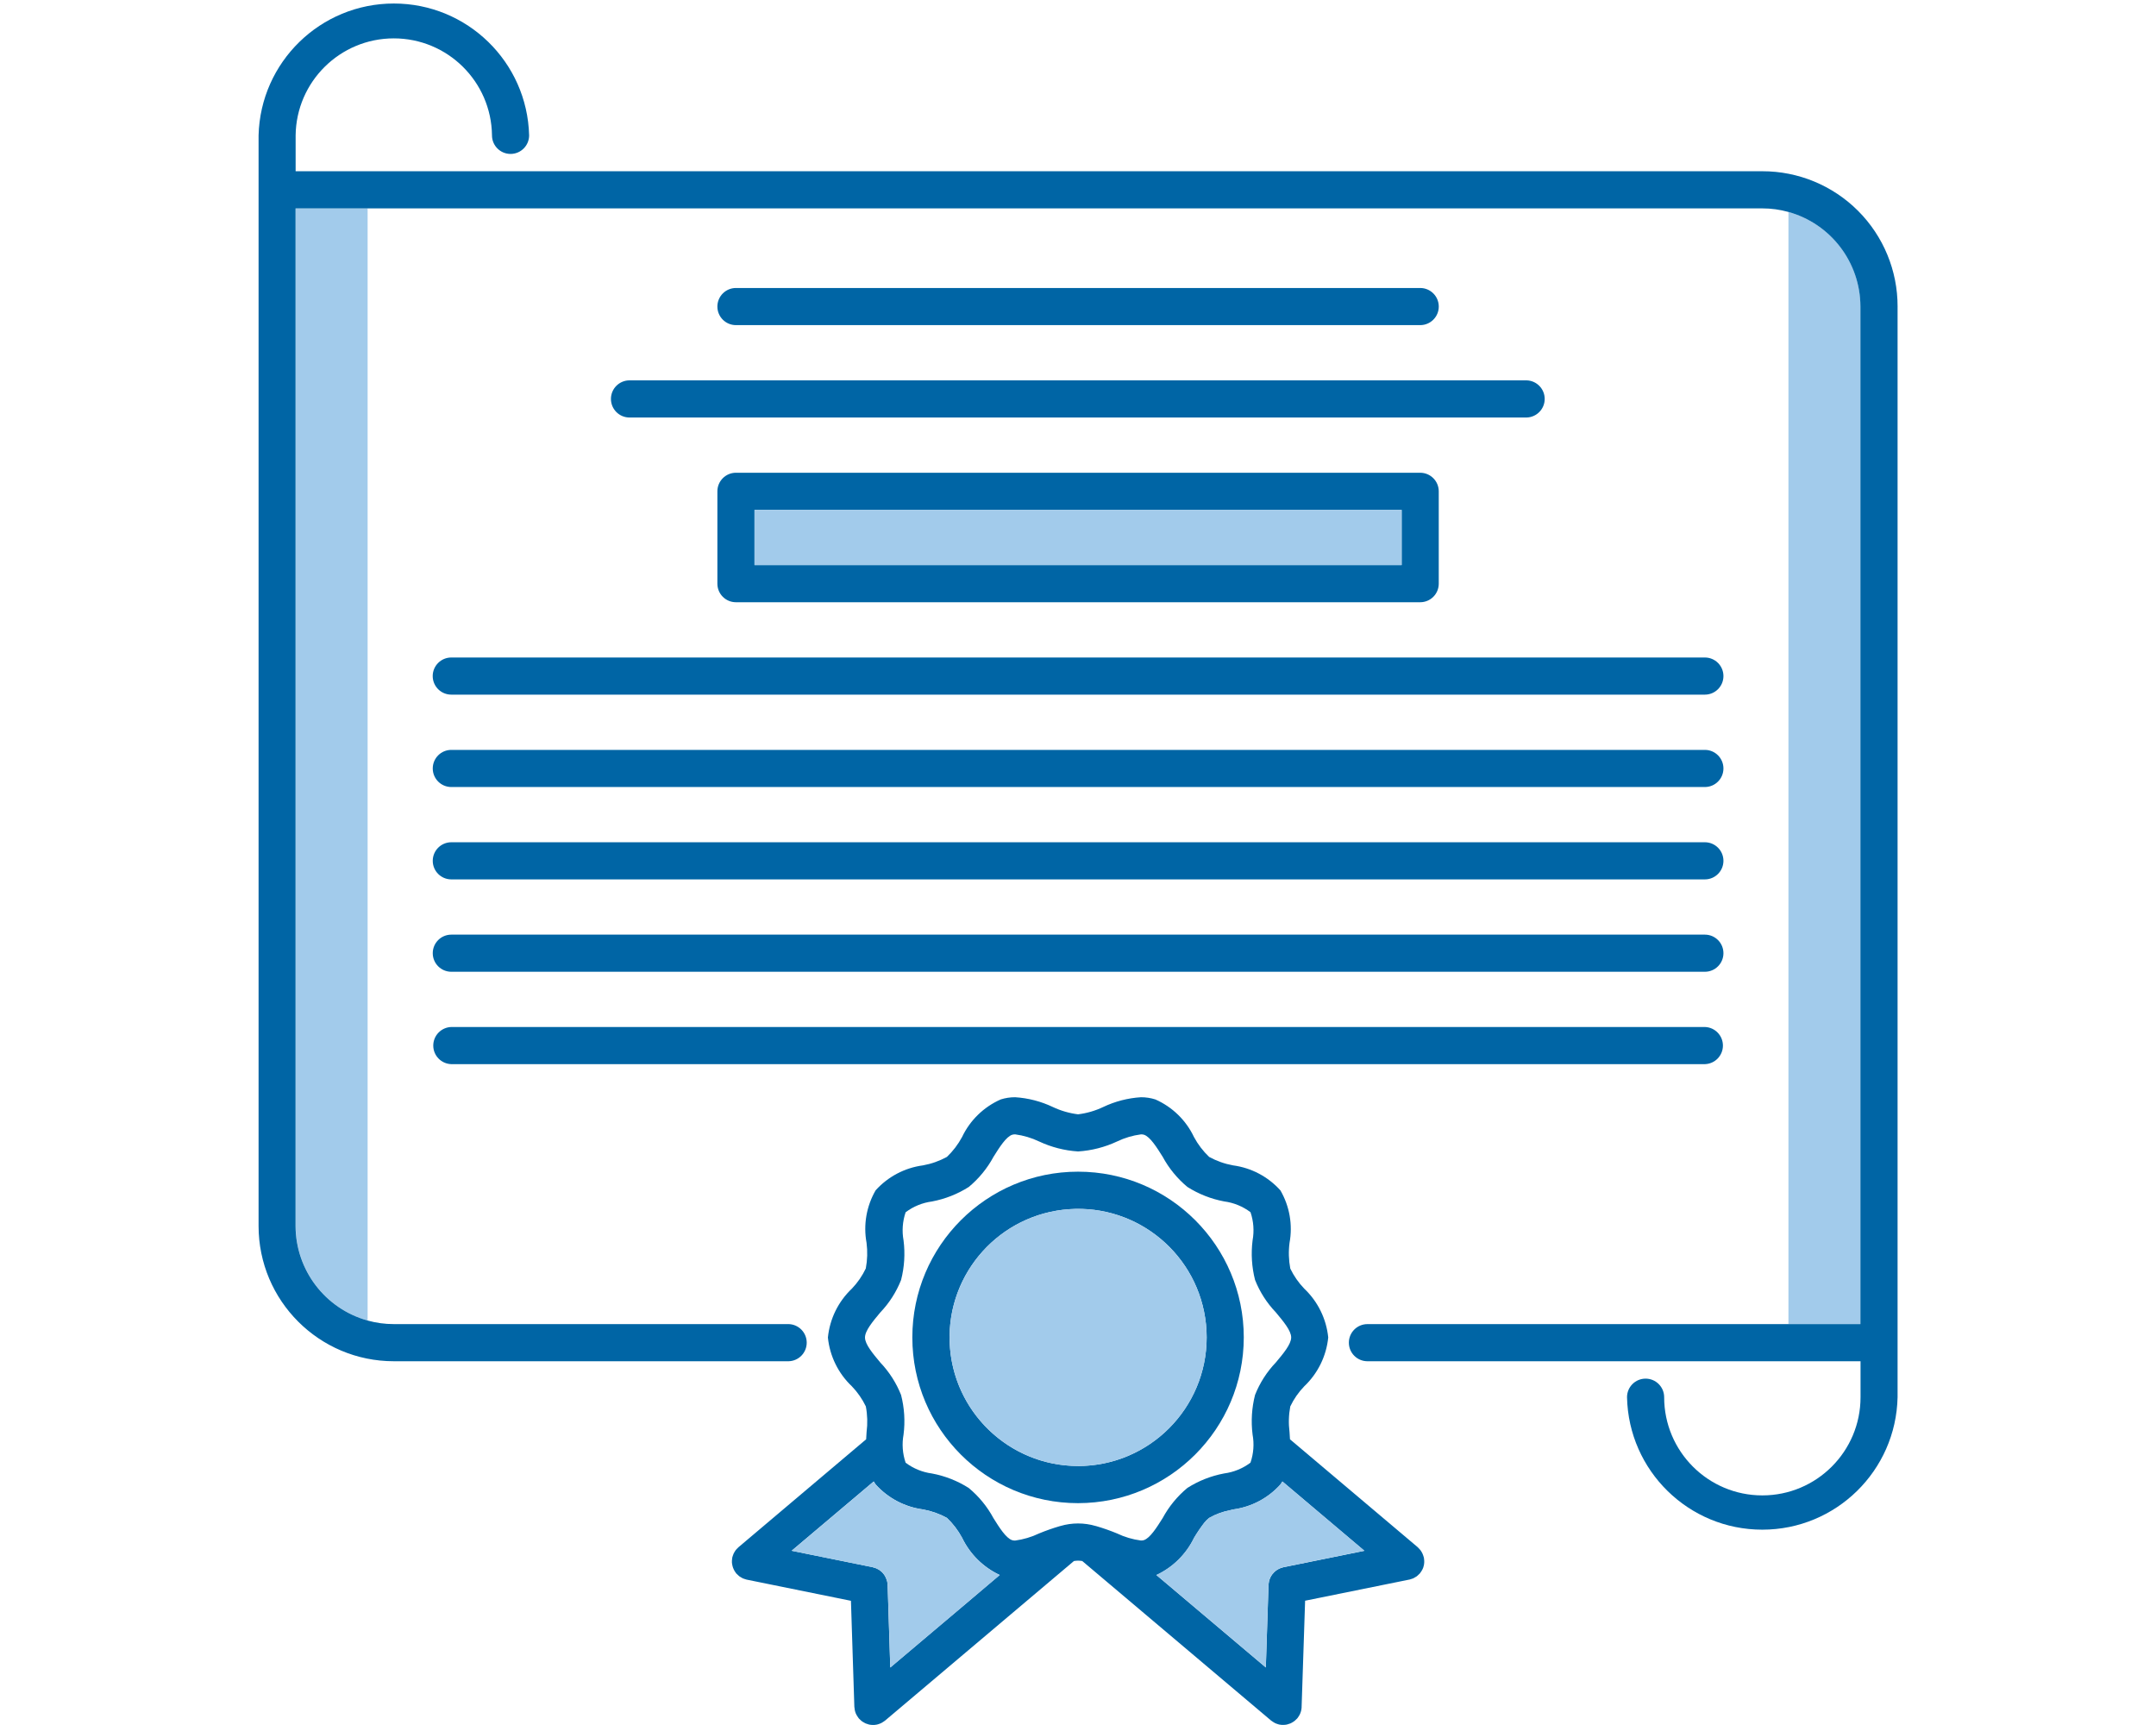
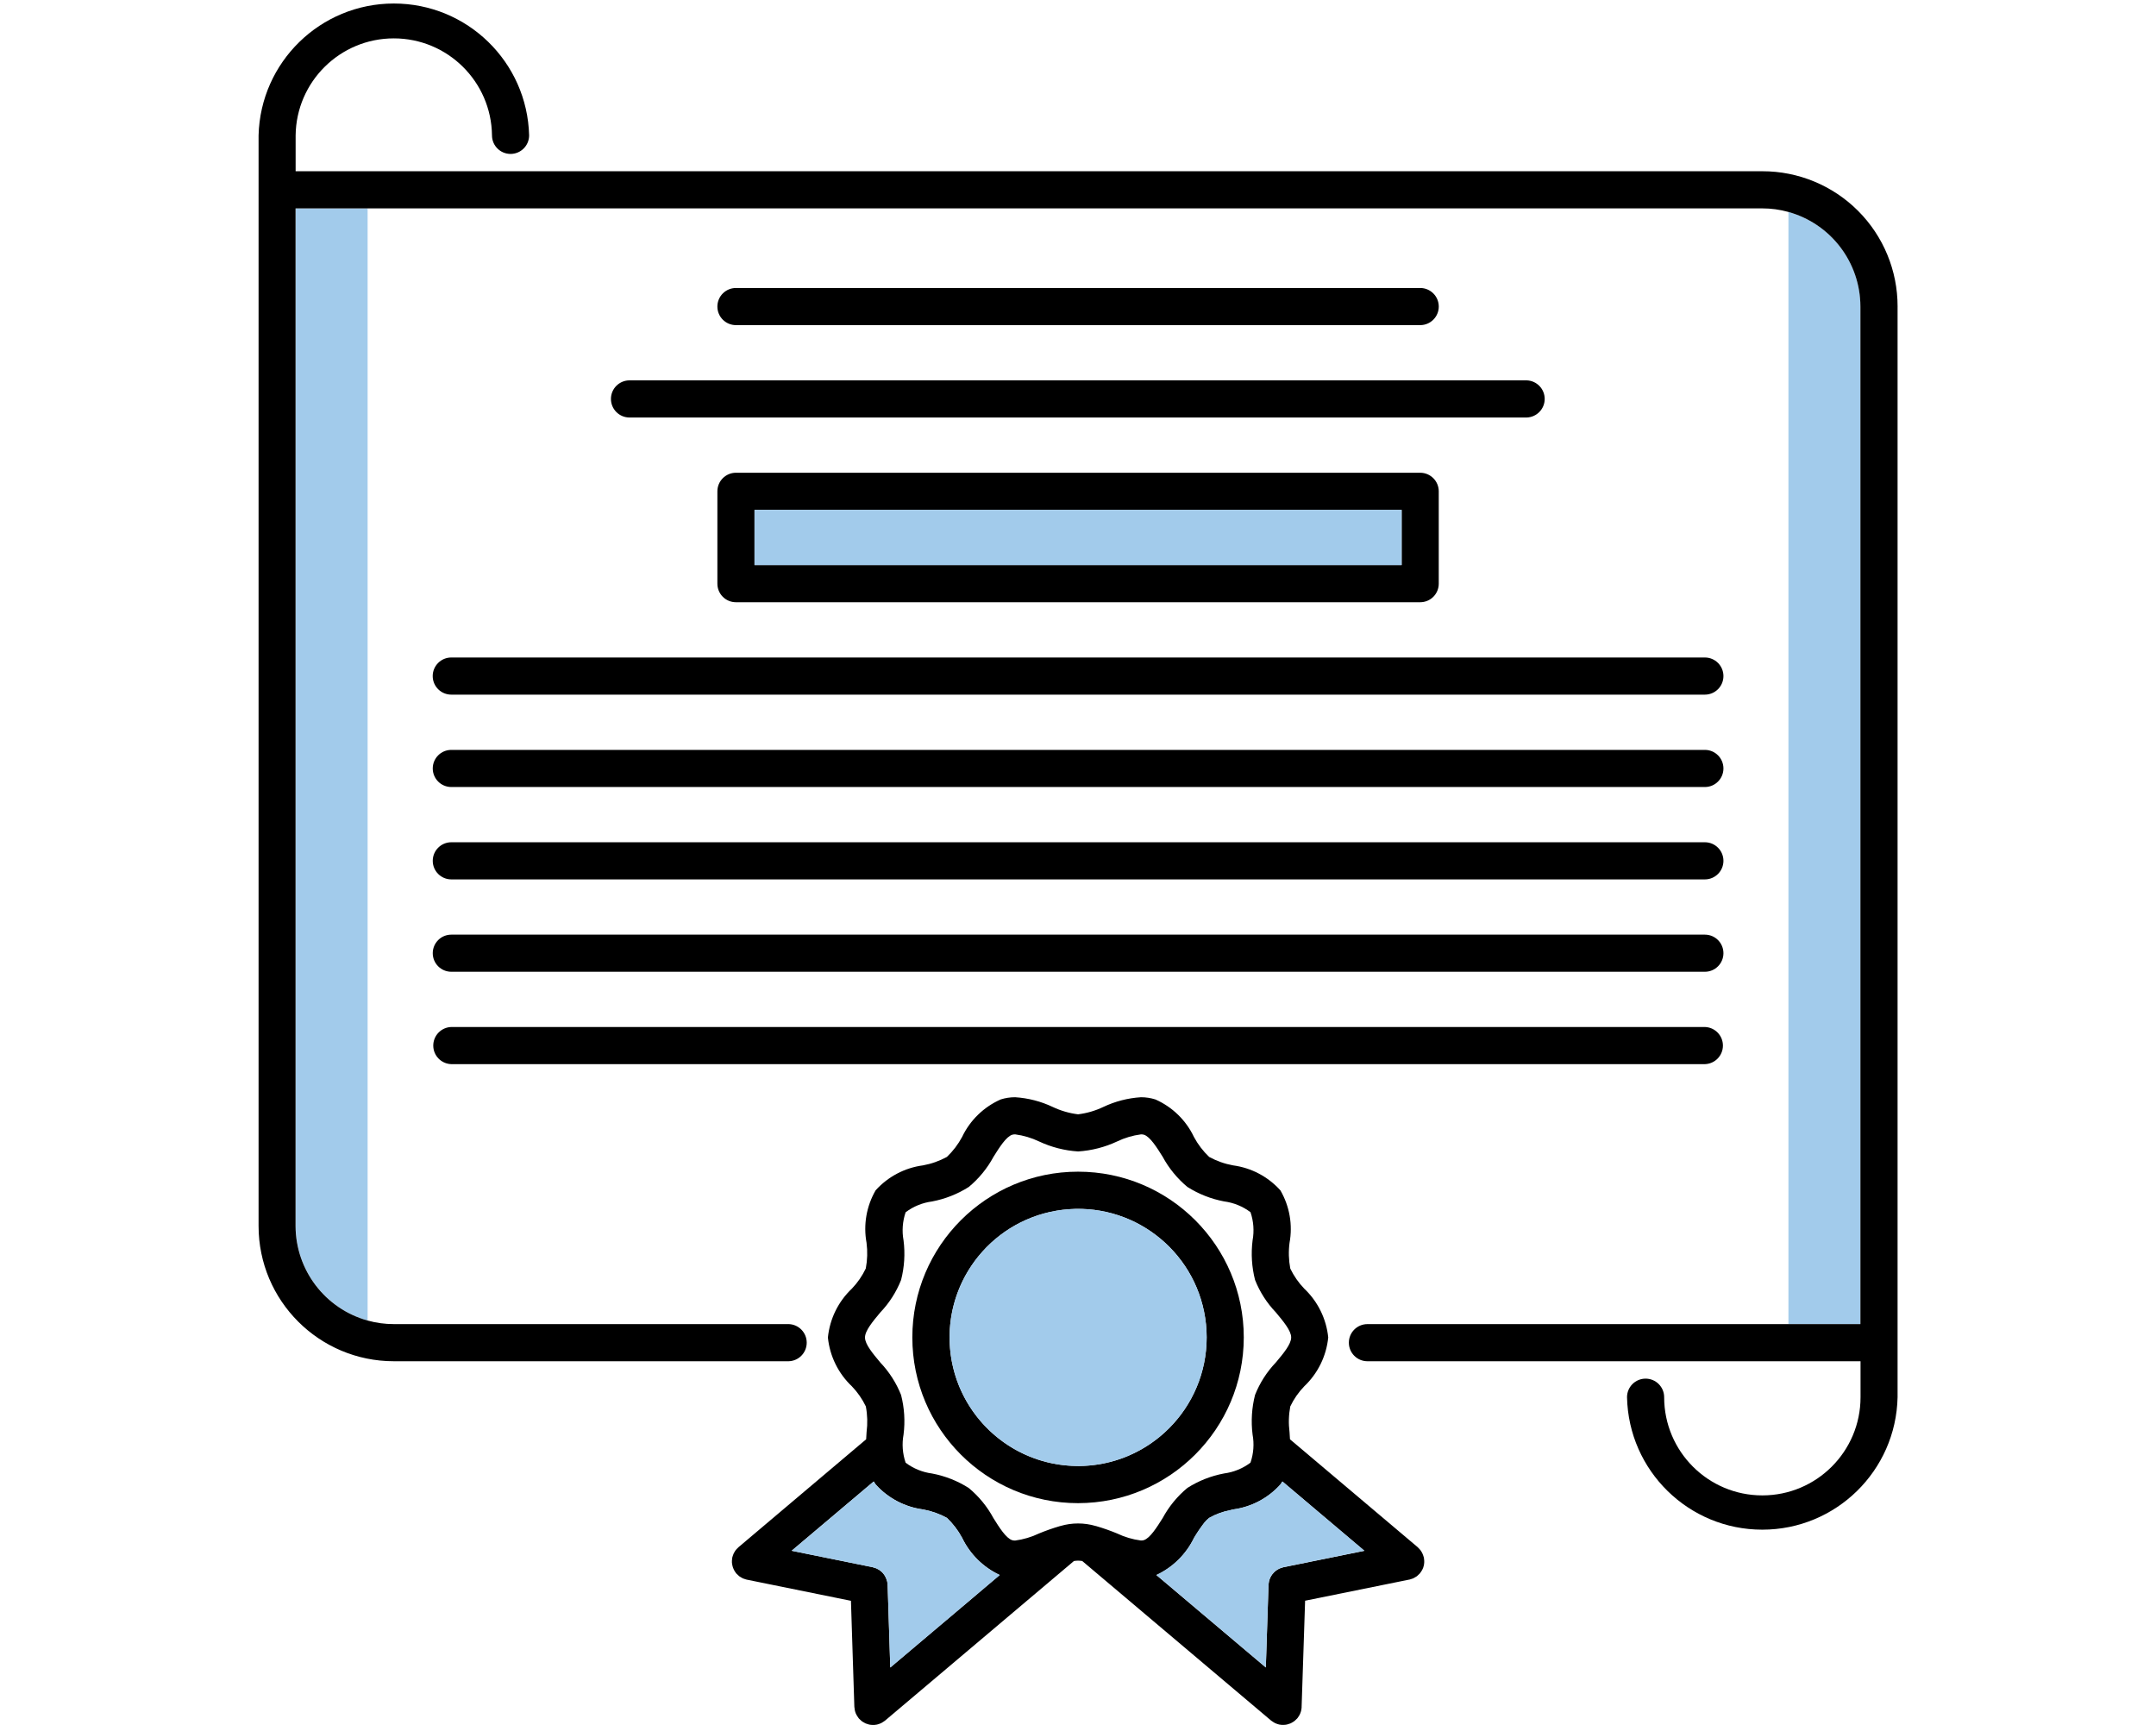
<svg xmlns="http://www.w3.org/2000/svg" width="50" height="40" viewBox="-2.87 0 115.392 115.392" id="education">
  <g>
    <path d="M47.071,102.87a5.329,5.329,0,0,0-1.014-1.329,5.319,5.319,0,0,0-1.6-.566,5.178,5.178,0,0,1-3.168-1.67c-.047-.067-.092-.133-.131-.2.039.068.084.134.131.2a5.178,5.178,0,0,0,3.168,1.67,5.339,5.339,0,0,1,1.6.566,5.348,5.348,0,0,1,1.014,1.329,5.277,5.277,0,0,0,2.516,2.49L47.413,107.2l2.174-1.836A5.277,5.277,0,0,1,47.071,102.87Z" fill="none" />
    <path d="M63.389,88.587a8.625,8.625,0,0,0-5.212-7.047A8.623,8.623,0,0,1,63.389,88.587Z" fill="none" />
    <path d="M62.592,102.87a10.44,10.44,0,0,1,.677-1,10.44,10.44,0,0,0-.677,1,5.294,5.294,0,0,1-2.52,2.49A5.285,5.285,0,0,0,62.592,102.87Z" fill="none" />
    <path d="M62.141,99.532a6.976,6.976,0,0,1,2.453-.967,3.734,3.734,0,0,0,1.766-.722,3.722,3.722,0,0,0,.14-1.884,7.122,7.122,0,0,1,.166-2.648,6.729,6.729,0,0,1,1.391-2.171c.5-.6,1.026-1.221,1.026-1.674s-.522-1.073-1.026-1.677a6.7,6.7,0,0,1-1.391-2.168,7.1,7.1,0,0,1-.165-2.648,3.76,3.76,0,0,0-.139-1.884,3.732,3.732,0,0,0-1.768-.722,7.014,7.014,0,0,1-2.453-.967,6.88,6.88,0,0,1-1.656-2.02c-.393-.628-.84-1.339-1.249-1.473a.7.7,0,0,0-.2-.025,5.271,5.271,0,0,0-1.6.475,7.225,7.225,0,0,1-2.609.668,7.225,7.225,0,0,1-2.608-.668,5.331,5.331,0,0,0-1.6-.475.686.686,0,0,0-.2.025c-.409.134-.855.845-1.249,1.473A6.861,6.861,0,0,1,47.52,79.4a7.009,7.009,0,0,1-2.455.967,3.727,3.727,0,0,0-1.766.722,3.748,3.748,0,0,0-.139,1.884,7.082,7.082,0,0,1-.166,2.648,6.756,6.756,0,0,1-1.389,2.168c-.5.6-1.025,1.225-1.025,1.677s.521,1.073,1.025,1.674a6.791,6.791,0,0,1,1.389,2.171,7.081,7.081,0,0,1,.166,2.648,3.747,3.747,0,0,0,.139,1.884,3.747,3.747,0,0,0,1.77.722,6.962,6.962,0,0,1,2.451.967,6.819,6.819,0,0,1,1.655,2.019c.394.63.84,1.339,1.249,1.473a.642.642,0,0,0,.2.026,5.318,5.318,0,0,0,1.6-.475,13.5,13.5,0,0,1,1.383-.487c.016,0,.033-.007.048-.012a4.18,4.18,0,0,1,2.36,0l.039.009a13.421,13.421,0,0,1,1.387.488,5.265,5.265,0,0,0,1.6.474.631.631,0,0,0,.2-.025c.409-.134.856-.843,1.249-1.473A6.838,6.838,0,0,1,62.141,99.532Zm-7.31,1.02A11.087,11.087,0,1,1,65.917,89.466,11.1,11.1,0,0,1,54.831,100.552Z" fill="none" />
    <polygon points="69.24 99.726 73.987 103.738 73.987 103.738 69.24 99.726" fill="none" />
    <path d="M2.487,82.006l0,.012A6.581,6.581,0,0,0,7.3,88.335v-74.4H2.487Z" fill="#a2cbeb" />
    <path d="M107.175,20.507c0-.005,0-.007,0-.01a6.58,6.58,0,0,0-4.82-6.319v74.4h4.816V20.507Z" fill="#a2cbeb" />
-     <path d="M109.658,20.52l0-.013a9.036,9.036,0,0,0-9.048-9.052H2.484v-2.4a6.569,6.569,0,0,1,13.137,0,1.242,1.242,0,0,0,2.484,0,9.053,9.053,0,0,0-18.1,0V12.7l0,.014V81.992l0,.014a9.05,9.05,0,0,0,9.052,9.053H35.469a1.243,1.243,0,0,0,0-2.485H9.052A6.46,6.46,0,0,1,7.3,88.336a6.581,6.581,0,0,1-4.82-6.318l0-.012V13.94h98.122a6.446,6.446,0,0,1,1.75.238,6.58,6.58,0,0,1,4.819,6.32s0,0,0,.011V88.575H74.189a1.242,1.242,0,0,0,0,2.484h32.99v2.405a6.569,6.569,0,0,1-13.138,0,1.242,1.242,0,1,0-2.484,0,9.052,9.052,0,0,0,18.1,0V89.816l0-.015V20.52Z" fill="#0065a5" />
-     <path d="M77.72,21.749a1.242,1.242,0,0,0,0-2.484H31.942a1.242,1.242,0,0,0,0,2.484Z" fill="#0065a5" />
-     <path d="M23.579,26.687a1.242,1.242,0,0,0,1.241,1.242H84.841a1.243,1.243,0,0,0,0-2.485H24.82A1.242,1.242,0,0,0,23.579,26.687Z" fill="#0065a5" />
-     <path d="M31.942,31.624A1.243,1.243,0,0,0,30.7,32.867v6.177a1.24,1.24,0,0,0,1.242,1.242H77.72a1.24,1.24,0,0,0,1.241-1.242V32.867a1.243,1.243,0,0,0-1.241-1.243ZM76.478,37.8H33.184V34.108H76.478Z" fill="#0065a5" />
+     <path d="M109.658,20.52l0-.013a9.036,9.036,0,0,0-9.048-9.052H2.484v-2.4a6.569,6.569,0,0,1,13.137,0,1.242,1.242,0,0,0,2.484,0,9.053,9.053,0,0,0-18.1,0V12.7l0,.014V81.992l0,.014a9.05,9.05,0,0,0,9.052,9.053H35.469a1.243,1.243,0,0,0,0-2.485H9.052A6.46,6.46,0,0,1,7.3,88.336a6.581,6.581,0,0,1-4.82-6.318l0-.012V13.94h98.122a6.446,6.446,0,0,1,1.75.238,6.58,6.58,0,0,1,4.819,6.32s0,0,0,.011V88.575H74.189a1.242,1.242,0,0,0,0,2.484h32.99v2.405a6.569,6.569,0,0,1-13.138,0,1.242,1.242,0,1,0-2.484,0,9.052,9.052,0,0,0,18.1,0V89.816l0-.015V20.52Z" />
+     <path d="M77.72,21.749a1.242,1.242,0,0,0,0-2.484H31.942a1.242,1.242,0,0,0,0,2.484Z" />
+     <path d="M23.579,26.687a1.242,1.242,0,0,0,1.241,1.242H84.841a1.243,1.243,0,0,0,0-2.485H24.82A1.242,1.242,0,0,0,23.579,26.687Z" />
+     <path d="M31.942,31.624A1.243,1.243,0,0,0,30.7,32.867v6.177a1.24,1.24,0,0,0,1.242,1.242H77.72a1.24,1.24,0,0,0,1.241-1.242V32.867a1.243,1.243,0,0,0-1.241-1.243ZM76.478,37.8H33.184V34.108H76.478Z" />
    <polygon points="33.184 34.108 33.184 37.802 33.184 37.802 76.478 37.802 76.478 34.108 33.184 34.108" fill="#a2cbeb" />
-     <path d="M11.655,45.225A1.242,1.242,0,0,0,12.9,46.467H96.765a1.242,1.242,0,0,0,0-2.484H12.9A1.241,1.241,0,0,0,11.655,45.225Z" fill="#0065a5" />
-     <path d="M12.9,52.647H96.765a1.242,1.242,0,0,0,0-2.484H12.9a1.242,1.242,0,1,0,0,2.484Z" fill="#0065a5" />
-     <path d="M12.9,58.826H96.765a1.242,1.242,0,0,0,0-2.484H12.9a1.242,1.242,0,1,0,0,2.484Z" fill="#0065a5" />
-     <path d="M12.9,65.005H96.765a1.242,1.242,0,0,0,0-2.484H12.9a1.242,1.242,0,0,0,0,2.484Z" fill="#0065a5" />
-     <path d="M12.9,71.185H96.765a1.243,1.243,0,0,0,0-2.485H12.9a1.243,1.243,0,0,0,0,2.485Z" fill="#0065a5" />
-     <path d="M65.917,89.466a11.087,11.087,0,1,0-11.086,11.086A11.1,11.1,0,0,0,65.917,89.466Zm-11.086,8.6a8.6,8.6,0,1,1,8.558-9.482c.029.289.045.583.045.879A8.612,8.612,0,0,1,54.831,98.069Z" fill="#0065a5" />
-     <path d="M77.966,104.2c0-.013-.009-.026-.011-.04-.012-.045-.027-.09-.043-.135s-.026-.068-.04-.1-.039-.075-.059-.112-.041-.066-.064-.1a.918.918,0,0,0-.077-.09c-.029-.032-.058-.064-.09-.094-.011-.01-.021-.022-.03-.032L69.008,96.28c-.008-.164-.02-.323-.03-.482a5.465,5.465,0,0,1,.05-1.718,5.107,5.107,0,0,1,.932-1.342,5.227,5.227,0,0,0,1.607-3.272A5.224,5.224,0,0,0,69.96,86.2a5.156,5.156,0,0,1-.932-1.342,5.47,5.47,0,0,1-.05-1.719,5.141,5.141,0,0,0-.609-3.507A5.174,5.174,0,0,0,65.2,77.956a5.306,5.306,0,0,1-1.6-.565,5.324,5.324,0,0,1-1.015-1.33A5.156,5.156,0,0,0,60,73.545a3.153,3.153,0,0,0-.962-.147,6.889,6.889,0,0,0-2.522.652,5.445,5.445,0,0,1-1.687.491,5.539,5.539,0,0,1-1.69-.491,6.874,6.874,0,0,0-2.517-.652,3.139,3.139,0,0,0-.965.147,5.18,5.18,0,0,0-2.588,2.516,5.3,5.3,0,0,1-1.014,1.33,5.3,5.3,0,0,1-1.6.565,5.184,5.184,0,0,0-3.169,1.671,5.145,5.145,0,0,0-.607,3.507,5.44,5.44,0,0,1-.05,1.719A5.164,5.164,0,0,1,39.7,86.2a5.213,5.213,0,0,0-1.606,3.271A5.216,5.216,0,0,0,39.7,92.738a5.206,5.206,0,0,1,.932,1.342,5.435,5.435,0,0,1,.05,1.718c-.012.159-.021.321-.029.482L32.111,103.5l-.029.03c-.036.032-.066.064-.1.1l-.069.082c-.026.039-.048.076-.07.112s-.037.065-.055.1a1.175,1.175,0,0,0-.044.114c-.013.04-.028.077-.038.117,0,.017-.01.033-.012.048a.361.361,0,0,0-.007.073c-.007.04-.011.08-.014.12s0,.085,0,.129.008.072.014.109a1.15,1.15,0,0,0,.027.127.659.659,0,0,0,.032.107,1.19,1.19,0,0,0,.05.118.712.712,0,0,0,.052.1,1,1,0,0,0,.079.117c.013.014.02.035.035.05a.238.238,0,0,0,.028.026,1.06,1.06,0,0,0,.129.122.824.824,0,0,0,.065.055,1.1,1.1,0,0,0,.156.092.762.762,0,0,0,.069.038,1.616,1.616,0,0,0,.174.059c.025,0,.048.017.072.023l.008,0,6.973,1.416.228,7.109c0,.015.005.028.009.042a.873.873,0,0,0,.016.135.854.854,0,0,0,.023.107,1.03,1.03,0,0,0,.039.119A.821.821,0,0,0,40,114.7a.869.869,0,0,0,.059.1,1.042,1.042,0,0,0,.072.106.373.373,0,0,0,.03.043c.011.015.027.024.039.039.037.037.075.075.113.107s.056.047.083.067a1.351,1.351,0,0,0,.133.077.542.542,0,0,0,.089.048,1.367,1.367,0,0,0,.164.054c.024.008.049.017.074.023a1.233,1.233,0,0,0,.235.025l.018,0h.005a.134.134,0,0,0,.035,0c.018,0,.034,0,.052,0a1.471,1.471,0,0,0,.164-.023c.03-.007.058-.015.085-.023a1.111,1.111,0,0,0,.134-.046c.029-.013.059-.024.089-.04a1.116,1.116,0,0,0,.112-.068.891.891,0,0,0,.087-.059c.012-.01.028-.017.04-.027l12.642-10.68a2.012,2.012,0,0,1,.278-.026,2.084,2.084,0,0,1,.279.026L67.75,115.1c.014.01.028.017.041.027a.691.691,0,0,0,.086.059,1.116,1.116,0,0,0,.112.068c.028.016.059.027.088.04a.787.787,0,0,0,.134.046c.028.008.054.016.083.023a1.577,1.577,0,0,0,.168.023c.018,0,.032,0,.049,0a.158.158,0,0,0,.037,0h0l.017,0a1.22,1.22,0,0,0,.237-.025c.028-.006.048-.015.075-.023a1.274,1.274,0,0,0,.165-.054c.031-.013.06-.033.091-.048a1.4,1.4,0,0,0,.128-.077c.03-.019.057-.045.085-.067a1.4,1.4,0,0,0,.111-.107c.012-.015.03-.024.041-.039s.018-.03.032-.043a1.088,1.088,0,0,0,.071-.106c.02-.032.041-.068.058-.1s.032-.072.047-.107.027-.08.039-.119.015-.073.024-.107.015-.089.017-.135c0-.014,0-.027,0-.042l.234-7.109L77,105.663l.007,0c.032-.008.058-.021.089-.028a1.444,1.444,0,0,0,.157-.052c.029-.013.056-.033.084-.048a1.165,1.165,0,0,0,.139-.081.707.707,0,0,0,.077-.064.963.963,0,0,0,.117-.113.17.17,0,0,0,.031-.029.579.579,0,0,0,.041-.06.729.729,0,0,0,.069-.1,1.165,1.165,0,0,0,.061-.109c.017-.035.032-.07.045-.1a1.1,1.1,0,0,0,.036-.124c.009-.036.017-.072.023-.108a.831.831,0,0,0,.013-.131,1.009,1.009,0,0,0,0-.11.881.881,0,0,0-.013-.135C77.968,104.24,77.972,104.219,77.966,104.2Zm-35.7,7.345-.177-5.527c0-.03-.009-.058-.012-.088,0-.047-.01-.094-.019-.141a6.492,6.492,0,0,0-.076-.227.956.956,0,0,0-.057-.11c-.019-.034-.037-.068-.057-.1s-.052-.065-.079-.1-.048-.059-.075-.087-.065-.052-.1-.08-.057-.049-.089-.069a1.219,1.219,0,0,0-.117-.064.834.834,0,0,0-.095-.047,1.042,1.042,0,0,0-.147-.045.483.483,0,0,0-.076-.025l-5.422-1.1L41.158,99.1c.039.068.084.134.131.2a5.178,5.178,0,0,0,3.168,1.67,5.319,5.319,0,0,1,1.6.566,5.329,5.329,0,0,1,1.014,1.329,5.277,5.277,0,0,0,2.516,2.49L47.413,107.2Zm16.97-8.519a.662.662,0,0,1-.2.025,5.265,5.265,0,0,1-1.6-.474,13.421,13.421,0,0,0-1.387-.488l-.039-.009a4.18,4.18,0,0,0-2.36,0c-.015.005-.032.007-.048.012a13.5,13.5,0,0,0-1.383.487,5.318,5.318,0,0,1-1.6.475.642.642,0,0,1-.2-.026c-.409-.134-.855-.843-1.249-1.473a6.819,6.819,0,0,0-1.655-2.019,6.981,6.981,0,0,0-2.451-.967,3.747,3.747,0,0,1-1.77-.722,3.747,3.747,0,0,1-.139-1.884,7.039,7.039,0,0,0-.166-2.648,6.791,6.791,0,0,0-1.389-2.171c-.5-.6-1.025-1.221-1.025-1.674s.521-1.073,1.025-1.677a6.756,6.756,0,0,0,1.389-2.168,7.041,7.041,0,0,0,.166-2.648,3.748,3.748,0,0,1,.139-1.884,3.727,3.727,0,0,1,1.766-.722A7.009,7.009,0,0,0,47.52,79.4a6.861,6.861,0,0,0,1.655-2.02c.394-.628.84-1.339,1.249-1.473a.727.727,0,0,1,.2-.025,5.331,5.331,0,0,1,1.6.475,7.225,7.225,0,0,0,2.608.668,7.225,7.225,0,0,0,2.609-.668,5.271,5.271,0,0,1,1.6-.475.662.662,0,0,1,.2.025c.409.134.856.845,1.249,1.473a6.88,6.88,0,0,0,1.656,2.02,7.014,7.014,0,0,0,2.453.967,3.732,3.732,0,0,1,1.768.722,3.76,3.76,0,0,1,.139,1.884,7.1,7.1,0,0,0,.165,2.648,6.7,6.7,0,0,0,1.391,2.168c.5.6,1.026,1.225,1.026,1.677s-.522,1.073-1.026,1.674a6.729,6.729,0,0,0-1.391,2.171,7.122,7.122,0,0,0-.166,2.648,3.722,3.722,0,0,1-.14,1.884,3.734,3.734,0,0,1-1.766.722,6.957,6.957,0,0,0-2.453.967,6.838,6.838,0,0,0-1.656,2.019C60.092,102.181,59.645,102.89,59.236,103.024Zm14.751.714-5.422,1.1c-.052.013-.1.031-.15.048-.017.007-.035.009-.052.016a1.044,1.044,0,0,0-.189.095c-.008.006-.015.007-.023.013a1.044,1.044,0,0,0-.165.129.1.1,0,0,0-.024.017,1.188,1.188,0,0,0-.127.145c-.009.012-.022.025-.034.038-.029.045-.056.095-.083.142-.011.026-.027.047-.039.073a1.41,1.41,0,0,0-.048.138c-.009.033-.02.063-.026.092a.961.961,0,0,0-.023.152c0,.028-.009.052-.009.08l-.18,5.527-7.321-6.183a5.285,5.285,0,0,0,2.52-2.49,10.257,10.257,0,0,1,.678-1,1.891,1.891,0,0,1,.333-.332,4.5,4.5,0,0,1,1.366-.507l.234-.059a5.168,5.168,0,0,0,3.167-1.67c.046-.067.091-.135.133-.2l.737.622,4.747,4.012Z" fill="#0065a5" />
+     <path d="M11.655,45.225A1.242,1.242,0,0,0,12.9,46.467H96.765a1.242,1.242,0,0,0,0-2.484H12.9A1.241,1.241,0,0,0,11.655,45.225Z" />
+     <path d="M12.9,52.647H96.765a1.242,1.242,0,0,0,0-2.484H12.9a1.242,1.242,0,1,0,0,2.484Z" />
+     <path d="M12.9,58.826H96.765a1.242,1.242,0,0,0,0-2.484H12.9a1.242,1.242,0,1,0,0,2.484Z" />
+     <path d="M12.9,65.005H96.765a1.242,1.242,0,0,0,0-2.484H12.9a1.242,1.242,0,0,0,0,2.484Z" />
+     <path d="M12.9,71.185H96.765a1.243,1.243,0,0,0,0-2.485H12.9a1.243,1.243,0,0,0,0,2.485Z" />
+     <path d="M65.917,89.466a11.087,11.087,0,1,0-11.086,11.086A11.1,11.1,0,0,0,65.917,89.466Zm-11.086,8.6a8.6,8.6,0,1,1,8.558-9.482c.029.289.045.583.045.879A8.612,8.612,0,0,1,54.831,98.069Z" />
+     <path d="M77.966,104.2c0-.013-.009-.026-.011-.04-.012-.045-.027-.09-.043-.135s-.026-.068-.04-.1-.039-.075-.059-.112-.041-.066-.064-.1a.918.918,0,0,0-.077-.09c-.029-.032-.058-.064-.09-.094-.011-.01-.021-.022-.03-.032L69.008,96.28c-.008-.164-.02-.323-.03-.482a5.465,5.465,0,0,1,.05-1.718,5.107,5.107,0,0,1,.932-1.342,5.227,5.227,0,0,0,1.607-3.272A5.224,5.224,0,0,0,69.96,86.2a5.156,5.156,0,0,1-.932-1.342,5.47,5.47,0,0,1-.05-1.719,5.141,5.141,0,0,0-.609-3.507A5.174,5.174,0,0,0,65.2,77.956a5.306,5.306,0,0,1-1.6-.565,5.324,5.324,0,0,1-1.015-1.33A5.156,5.156,0,0,0,60,73.545a3.153,3.153,0,0,0-.962-.147,6.889,6.889,0,0,0-2.522.652,5.445,5.445,0,0,1-1.687.491,5.539,5.539,0,0,1-1.69-.491,6.874,6.874,0,0,0-2.517-.652,3.139,3.139,0,0,0-.965.147,5.18,5.18,0,0,0-2.588,2.516,5.3,5.3,0,0,1-1.014,1.33,5.3,5.3,0,0,1-1.6.565,5.184,5.184,0,0,0-3.169,1.671,5.145,5.145,0,0,0-.607,3.507,5.44,5.44,0,0,1-.05,1.719A5.164,5.164,0,0,1,39.7,86.2a5.213,5.213,0,0,0-1.606,3.271A5.216,5.216,0,0,0,39.7,92.738a5.206,5.206,0,0,1,.932,1.342,5.435,5.435,0,0,1,.05,1.718c-.012.159-.021.321-.029.482L32.111,103.5l-.029.03c-.036.032-.066.064-.1.1l-.069.082c-.026.039-.048.076-.07.112s-.037.065-.055.1a1.175,1.175,0,0,0-.044.114c-.013.04-.028.077-.038.117,0,.017-.01.033-.012.048a.361.361,0,0,0-.007.073c-.007.04-.011.08-.014.12s0,.085,0,.129.008.072.014.109a1.15,1.15,0,0,0,.027.127.659.659,0,0,0,.032.107,1.19,1.19,0,0,0,.05.118.712.712,0,0,0,.052.1,1,1,0,0,0,.079.117c.013.014.02.035.035.05a.238.238,0,0,0,.028.026,1.06,1.06,0,0,0,.129.122.824.824,0,0,0,.065.055,1.1,1.1,0,0,0,.156.092.762.762,0,0,0,.069.038,1.616,1.616,0,0,0,.174.059c.025,0,.048.017.072.023l.008,0,6.973,1.416.228,7.109c0,.015.005.028.009.042a.873.873,0,0,0,.016.135.854.854,0,0,0,.023.107,1.03,1.03,0,0,0,.039.119A.821.821,0,0,0,40,114.7a.869.869,0,0,0,.059.1,1.042,1.042,0,0,0,.072.106.373.373,0,0,0,.03.043c.011.015.027.024.039.039.037.037.075.075.113.107s.056.047.083.067a1.351,1.351,0,0,0,.133.077.542.542,0,0,0,.089.048,1.367,1.367,0,0,0,.164.054c.024.008.049.017.074.023a1.233,1.233,0,0,0,.235.025l.018,0h.005a.134.134,0,0,0,.035,0c.018,0,.034,0,.052,0a1.471,1.471,0,0,0,.164-.023c.03-.007.058-.015.085-.023a1.111,1.111,0,0,0,.134-.046c.029-.013.059-.024.089-.04a1.116,1.116,0,0,0,.112-.068.891.891,0,0,0,.087-.059c.012-.01.028-.017.04-.027l12.642-10.68a2.012,2.012,0,0,1,.278-.026,2.084,2.084,0,0,1,.279.026L67.75,115.1c.014.01.028.017.041.027a.691.691,0,0,0,.086.059,1.116,1.116,0,0,0,.112.068c.028.016.059.027.088.04a.787.787,0,0,0,.134.046c.028.008.054.016.083.023a1.577,1.577,0,0,0,.168.023c.018,0,.032,0,.049,0a.158.158,0,0,0,.037,0h0l.017,0a1.22,1.22,0,0,0,.237-.025c.028-.006.048-.015.075-.023a1.274,1.274,0,0,0,.165-.054c.031-.013.06-.033.091-.048a1.4,1.4,0,0,0,.128-.077c.03-.019.057-.045.085-.067a1.4,1.4,0,0,0,.111-.107c.012-.015.03-.024.041-.039s.018-.03.032-.043a1.088,1.088,0,0,0,.071-.106c.02-.032.041-.068.058-.1s.032-.072.047-.107.027-.08.039-.119.015-.073.024-.107.015-.089.017-.135c0-.014,0-.027,0-.042l.234-7.109L77,105.663l.007,0c.032-.008.058-.021.089-.028a1.444,1.444,0,0,0,.157-.052c.029-.013.056-.033.084-.048a1.165,1.165,0,0,0,.139-.081.707.707,0,0,0,.077-.064.963.963,0,0,0,.117-.113.17.17,0,0,0,.031-.029.579.579,0,0,0,.041-.06.729.729,0,0,0,.069-.1,1.165,1.165,0,0,0,.061-.109c.017-.035.032-.07.045-.1a1.1,1.1,0,0,0,.036-.124c.009-.036.017-.072.023-.108a.831.831,0,0,0,.013-.131,1.009,1.009,0,0,0,0-.11.881.881,0,0,0-.013-.135C77.968,104.24,77.972,104.219,77.966,104.2Zm-35.7,7.345-.177-5.527c0-.03-.009-.058-.012-.088,0-.047-.01-.094-.019-.141a6.492,6.492,0,0,0-.076-.227.956.956,0,0,0-.057-.11c-.019-.034-.037-.068-.057-.1s-.052-.065-.079-.1-.048-.059-.075-.087-.065-.052-.1-.08-.057-.049-.089-.069a1.219,1.219,0,0,0-.117-.064.834.834,0,0,0-.095-.047,1.042,1.042,0,0,0-.147-.045.483.483,0,0,0-.076-.025l-5.422-1.1L41.158,99.1c.039.068.084.134.131.2a5.178,5.178,0,0,0,3.168,1.67,5.319,5.319,0,0,1,1.6.566,5.329,5.329,0,0,1,1.014,1.329,5.277,5.277,0,0,0,2.516,2.49L47.413,107.2Zm16.97-8.519a.662.662,0,0,1-.2.025,5.265,5.265,0,0,1-1.6-.474,13.421,13.421,0,0,0-1.387-.488l-.039-.009a4.18,4.18,0,0,0-2.36,0c-.015.005-.032.007-.048.012a13.5,13.5,0,0,0-1.383.487,5.318,5.318,0,0,1-1.6.475.642.642,0,0,1-.2-.026c-.409-.134-.855-.843-1.249-1.473a6.819,6.819,0,0,0-1.655-2.019,6.981,6.981,0,0,0-2.451-.967,3.747,3.747,0,0,1-1.77-.722,3.747,3.747,0,0,1-.139-1.884,7.039,7.039,0,0,0-.166-2.648,6.791,6.791,0,0,0-1.389-2.171c-.5-.6-1.025-1.221-1.025-1.674s.521-1.073,1.025-1.677a6.756,6.756,0,0,0,1.389-2.168,7.041,7.041,0,0,0,.166-2.648,3.748,3.748,0,0,1,.139-1.884,3.727,3.727,0,0,1,1.766-.722A7.009,7.009,0,0,0,47.52,79.4a6.861,6.861,0,0,0,1.655-2.02c.394-.628.84-1.339,1.249-1.473a.727.727,0,0,1,.2-.025,5.331,5.331,0,0,1,1.6.475,7.225,7.225,0,0,0,2.608.668,7.225,7.225,0,0,0,2.609-.668,5.271,5.271,0,0,1,1.6-.475.662.662,0,0,1,.2.025c.409.134.856.845,1.249,1.473a6.88,6.88,0,0,0,1.656,2.02,7.014,7.014,0,0,0,2.453.967,3.732,3.732,0,0,1,1.768.722,3.76,3.76,0,0,1,.139,1.884,7.1,7.1,0,0,0,.165,2.648,6.7,6.7,0,0,0,1.391,2.168c.5.6,1.026,1.225,1.026,1.677s-.522,1.073-1.026,1.674a6.729,6.729,0,0,0-1.391,2.171,7.122,7.122,0,0,0-.166,2.648,3.722,3.722,0,0,1-.14,1.884,3.734,3.734,0,0,1-1.766.722,6.957,6.957,0,0,0-2.453.967,6.838,6.838,0,0,0-1.656,2.019C60.092,102.181,59.645,102.89,59.236,103.024Zm14.751.714-5.422,1.1c-.052.013-.1.031-.15.048-.017.007-.035.009-.052.016a1.044,1.044,0,0,0-.189.095c-.008.006-.015.007-.023.013a1.044,1.044,0,0,0-.165.129.1.1,0,0,0-.024.017,1.188,1.188,0,0,0-.127.145c-.009.012-.022.025-.034.038-.029.045-.056.095-.083.142-.011.026-.027.047-.039.073a1.41,1.41,0,0,0-.048.138c-.009.033-.02.063-.026.092a.961.961,0,0,0-.023.152c0,.028-.009.052-.009.08l-.18,5.527-7.321-6.183a5.285,5.285,0,0,0,2.52-2.49,10.257,10.257,0,0,1,.678-1,1.891,1.891,0,0,1,.333-.332,4.5,4.5,0,0,1,1.366-.507l.234-.059a5.168,5.168,0,0,0,3.167-1.67c.046-.067.091-.135.133-.2l.737.622,4.747,4.012Z" />
    <path d="M47.071,102.872a5.326,5.326,0,0,0-1.014-1.331,5.319,5.319,0,0,0-1.6-.566,5.178,5.178,0,0,1-3.168-1.67c-.047-.067-.09-.133-.131-.2l-5.486,4.634,5.422,1.1a.483.483,0,0,1,.076.025,1.042,1.042,0,0,1,.147.045.759.759,0,0,1,.095.047,1.11,1.11,0,0,1,.117.064c.032.02.059.047.089.069s.068.053.1.08.049.058.075.087.054.062.079.1.037.064.057.1a.948.948,0,0,1,.056.11,1,1,0,0,1,.041.116,1.023,1.023,0,0,1,.035.111c.009.047.014.094.019.141,0,.03.01.057.012.088l.177,5.527,5.147-4.347,2.174-1.837A5.275,5.275,0,0,1,47.071,102.872Z" fill="#a2cbeb" />
    <path d="M68.5,99.1c-.042.068-.087.134-.134.2a5.162,5.162,0,0,1-3.167,1.67l-.233.059a4.508,4.508,0,0,0-1.367.507,2,2,0,0,0-.333.332,10.234,10.234,0,0,0-.677,1,5.3,5.3,0,0,1-2.52,2.488l7.321,6.183.18-5.527c0-.027.008-.052.009-.08a.966.966,0,0,1,.023-.151c.006-.03.017-.059.025-.091.016-.047.028-.095.048-.14.013-.025.028-.047.04-.072.027-.047.054-.1.083-.141.012-.015.025-.027.034-.04a1.6,1.6,0,0,1,.126-.145l.024-.016a1.04,1.04,0,0,1,.166-.129c.008-.006.015-.008.023-.014a1.007,1.007,0,0,1,.189-.093c.015-.008.035-.011.052-.018.049-.017.1-.035.15-.048l5.422-1.1h0L69.24,99.726Z" fill="#a2cbeb" />
    <path d="M63.389,88.587a8.6,8.6,0,1,0,.045.879A8.508,8.508,0,0,0,63.389,88.587Z" fill="#a2cbeb" />
  </g>
</svg>
